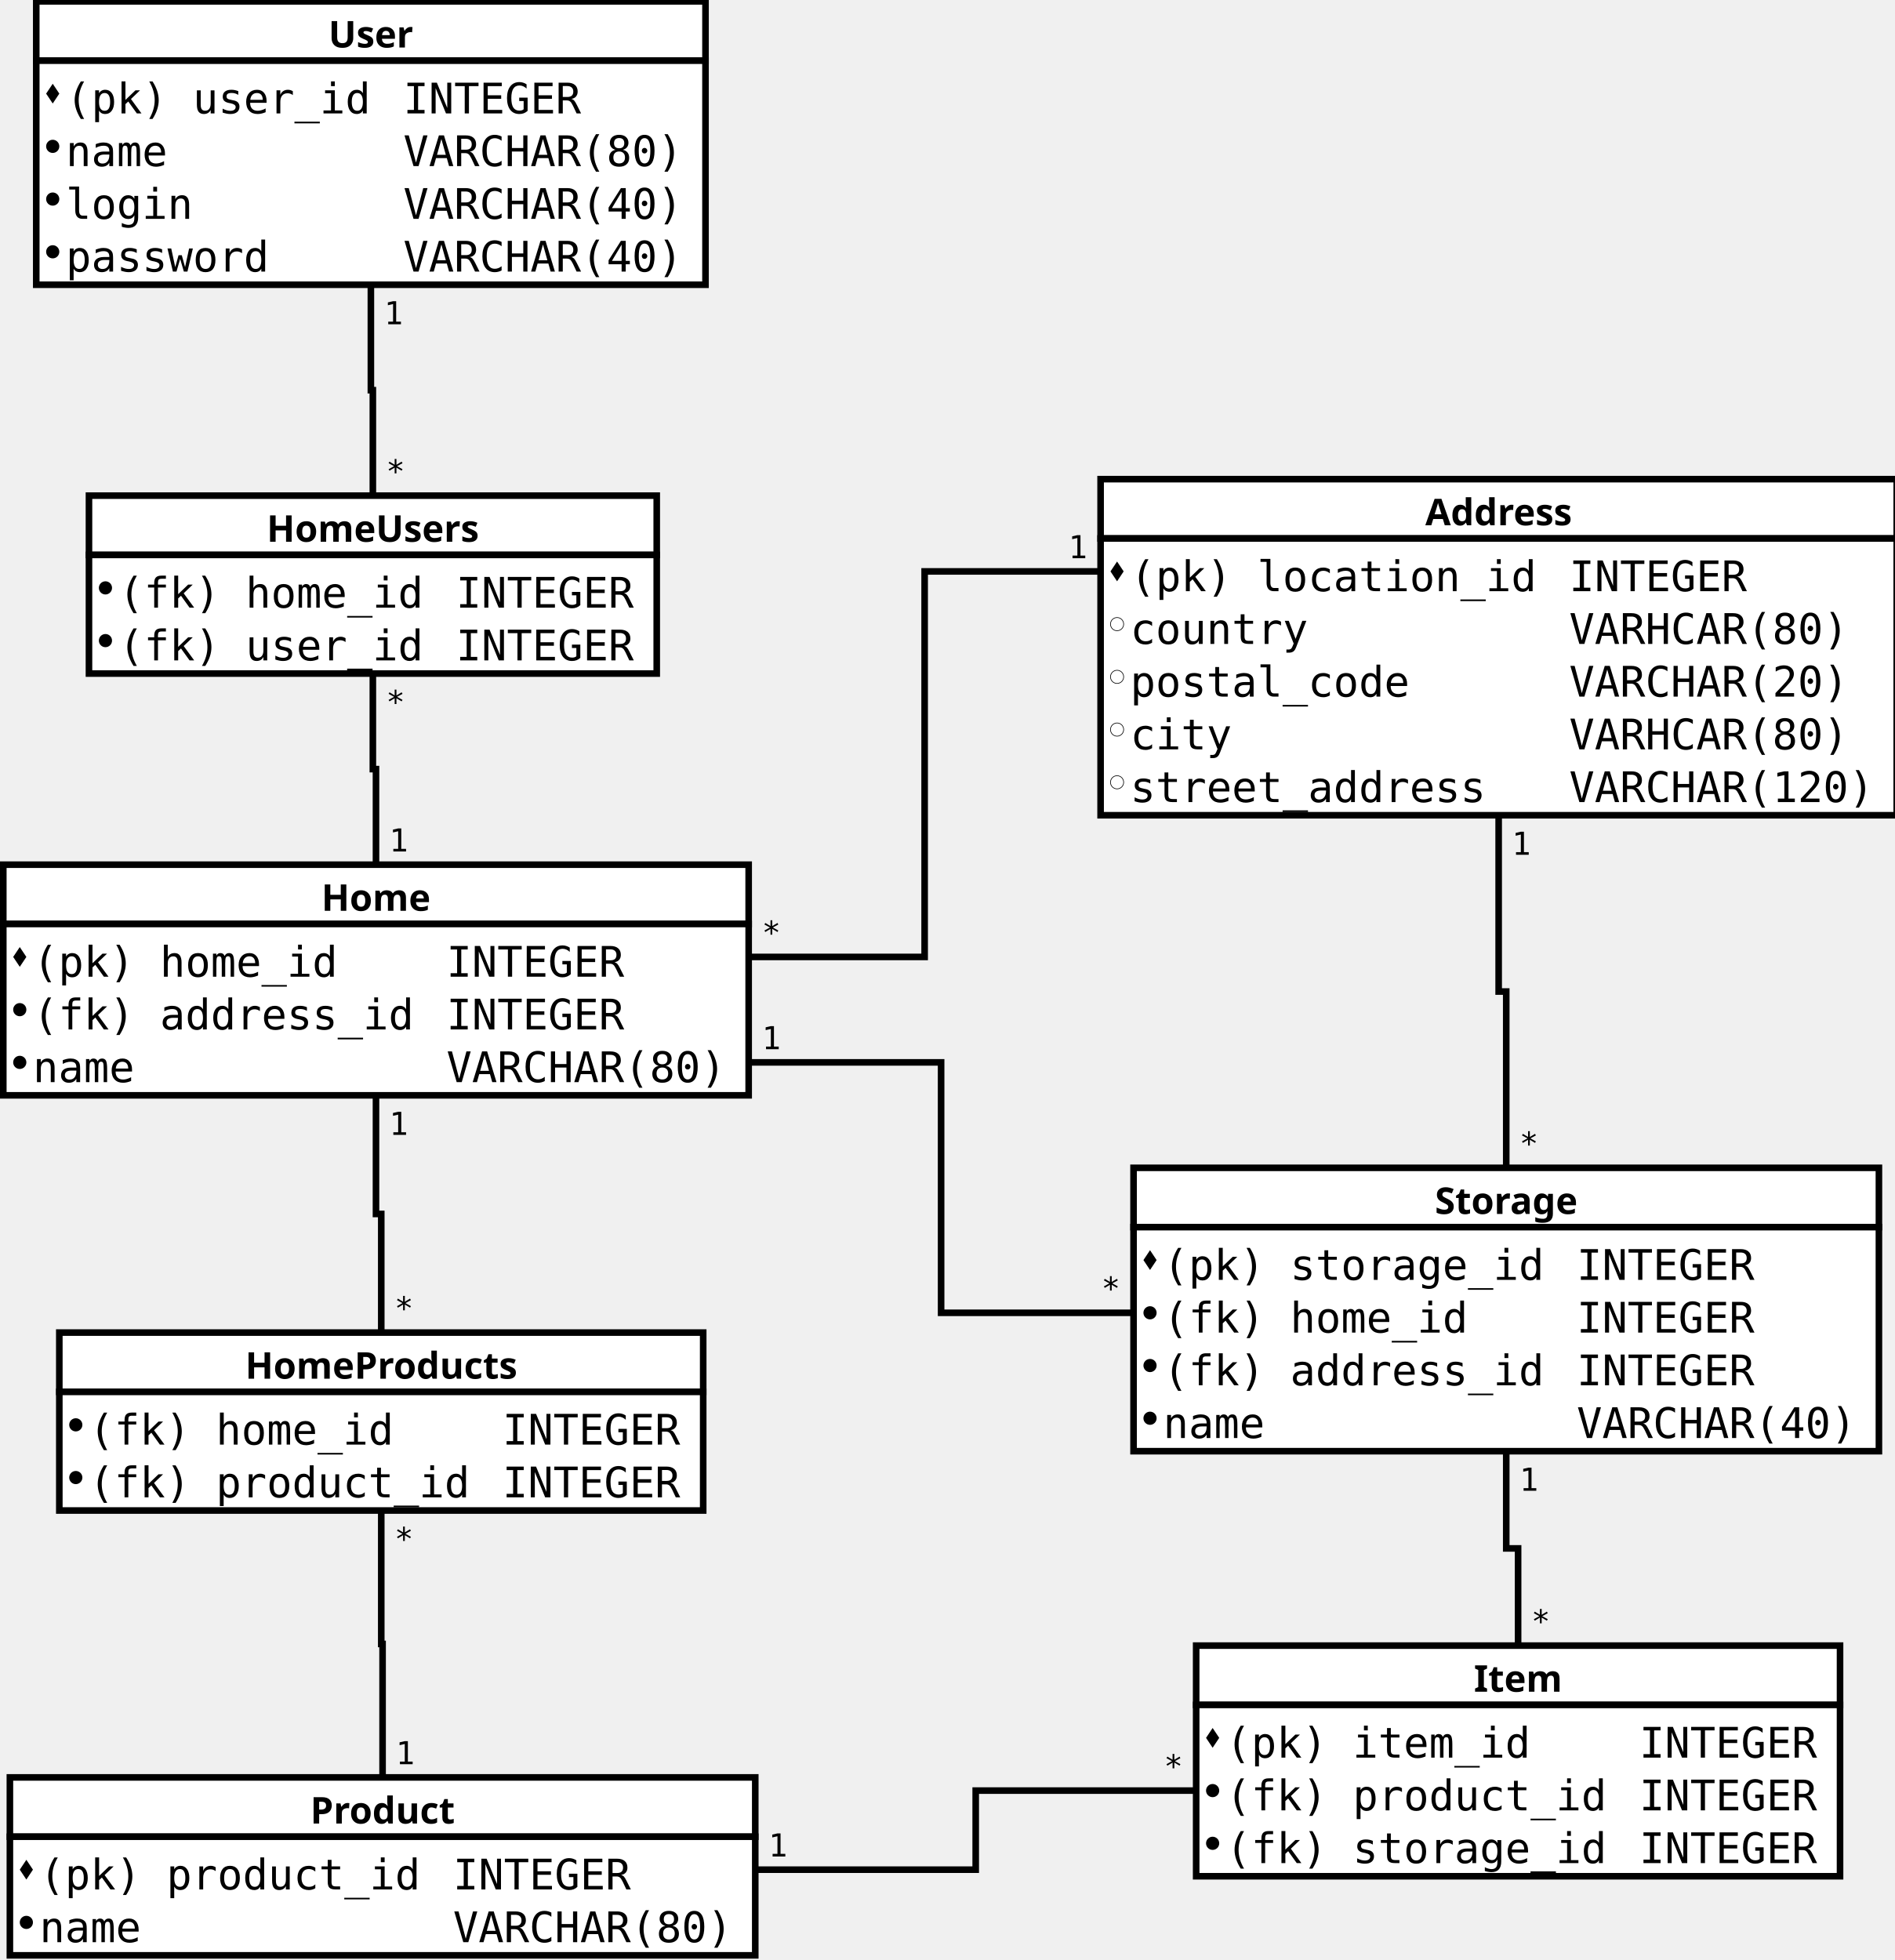
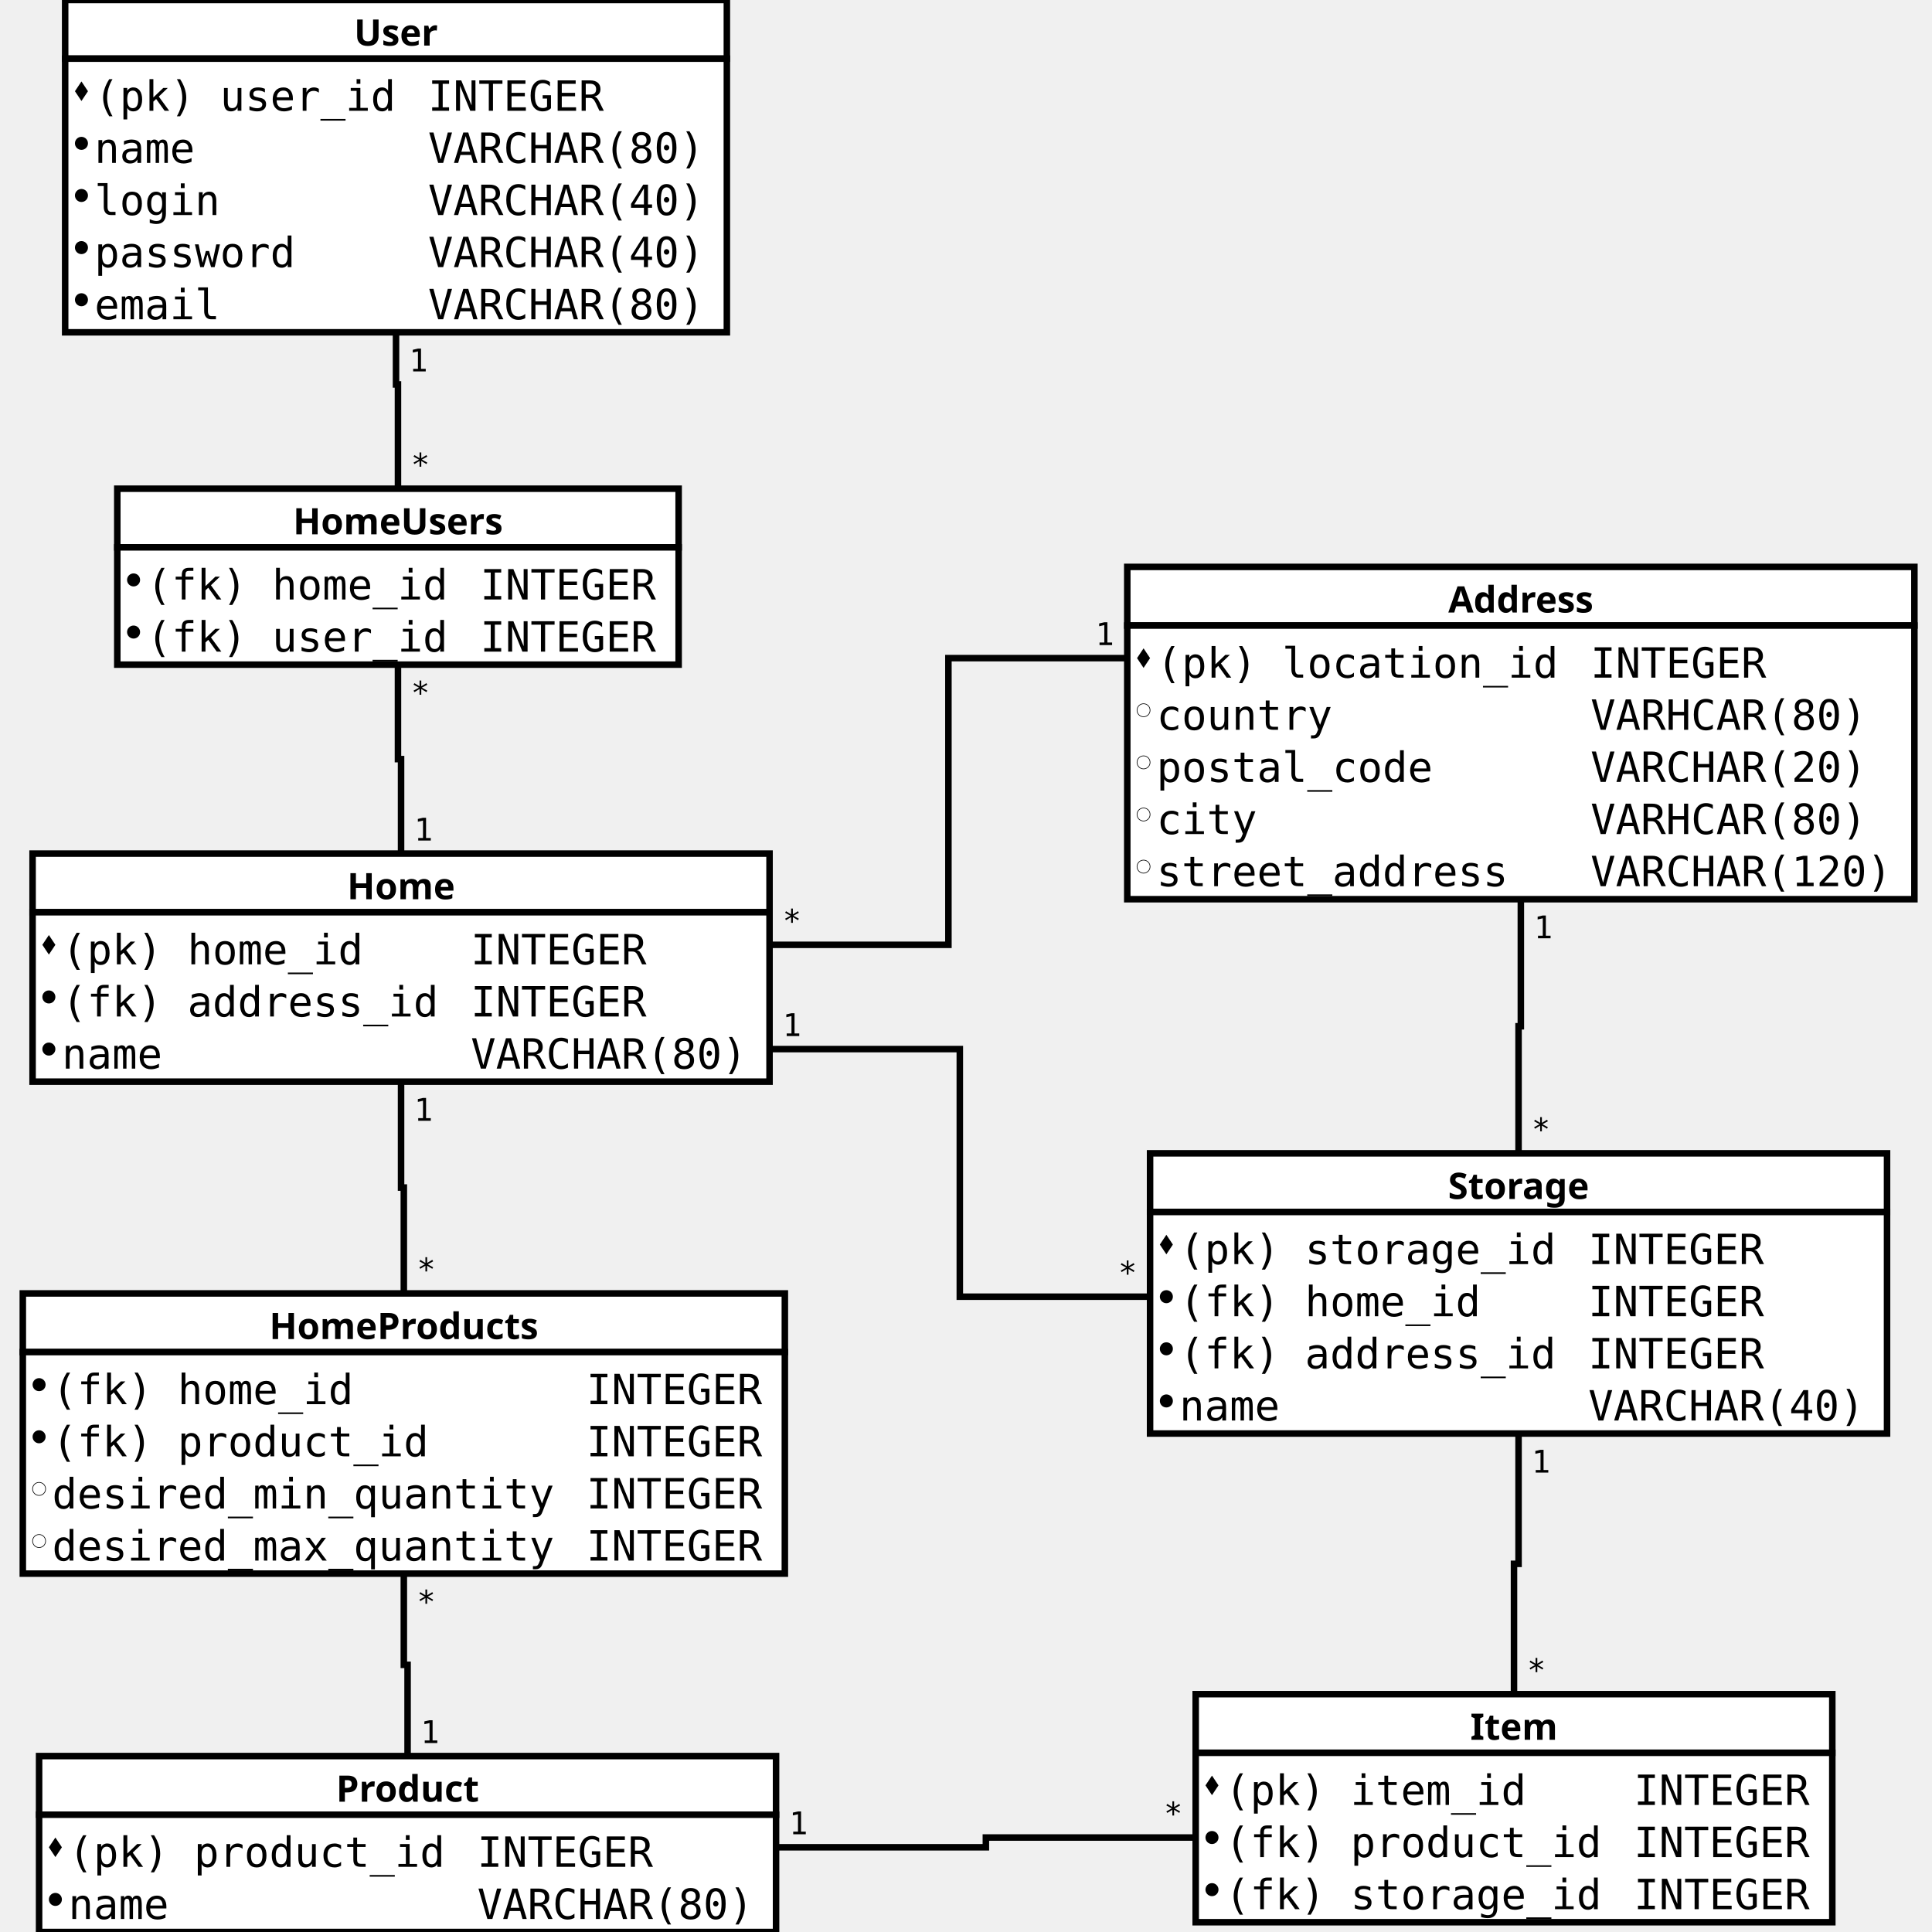
- <svg xmlns="http://www.w3.org/2000/svg" width="29cm" height="30cm" viewBox="-127 -151 575 594">
+ <svg xmlns="http://www.w3.org/2000/svg" width="30cm" height="30cm" viewBox="-130 -151 581 593">
  <g>
    <rect style="fill: #ffffff" x="-124" y="388" width="226.2" height="18" />
    <rect style="fill: none; fill-opacity:0; stroke-width: 2; stroke: #000000" x="-124" y="388" width="226.2" height="18" />
    <text font-size="11.2" style="fill: #000000;text-anchor:middle;font-family:sans-serif;font-style:normal;font-weight:700" x="-10.9" y="402">Product</text>
    <rect style="fill: #ffffff" x="-124" y="406" width="226.2" height="36" />
    <rect style="fill: none; fill-opacity:0; stroke-width: 2; stroke: #000000" x="-124" y="406" width="226.2" height="36" />
    <polygon style="fill: #000000" points="-121,416 -119,419 -117,416 -119,413 " />
    <text font-size="12.8" style="fill: #000000;text-anchor:start;font-family:monospace;font-style:normal;font-weight:normal" x="-115" y="422">(pk) product_id</text>
    <text font-size="12.8" style="fill: #000000;text-anchor:start;font-family:monospace;font-style:normal;font-weight:normal" x="10.5" y="422">INTEGER</text>
    <ellipse style="fill: #000000" cx="-119" cy="432" rx="2" ry="2" />
    <text font-size="12.8" style="fill: #000000;text-anchor:start;font-family:monospace;font-style:normal;font-weight:normal" x="-115" y="438">name</text>
    <text font-size="12.8" style="fill: #000000;text-anchor:start;font-family:monospace;font-style:normal;font-weight:normal" x="10.5" y="438">VARCHAR(80)</text>
  </g>
  <g>
    <rect style="fill: #ffffff" x="217" y="203" width="226.2" height="18" />
    <rect style="fill: none; fill-opacity:0; stroke-width: 2; stroke: #000000" x="217" y="203" width="226.2" height="18" />
    <text font-size="11.2" style="fill: #000000;text-anchor:middle;font-family:sans-serif;font-style:normal;font-weight:700" x="330.1" y="217">Storage</text>
    <rect style="fill: #ffffff" x="217" y="221" width="226.2" height="68" />
    <rect style="fill: none; fill-opacity:0; stroke-width: 2; stroke: #000000" x="217" y="221" width="226.2" height="68" />
    <polygon style="fill: #000000" points="220,231 222,234 224,231 222,228 " />
    <text font-size="12.8" style="fill: #000000;text-anchor:start;font-family:monospace;font-style:normal;font-weight:normal" x="226" y="237">(pk) storage_id</text>
    <text font-size="12.8" style="fill: #000000;text-anchor:start;font-family:monospace;font-style:normal;font-weight:normal" x="351.5" y="237">INTEGER</text>
    <ellipse style="fill: #000000" cx="222" cy="247" rx="2" ry="2" />
    <text font-size="12.8" style="fill: #000000;text-anchor:start;font-family:monospace;font-style:normal;font-weight:normal" x="226" y="253">(fk) home_id</text>
    <text font-size="12.8" style="fill: #000000;text-anchor:start;font-family:monospace;font-style:normal;font-weight:normal" x="351.5" y="253">INTEGER</text>
    <ellipse style="fill: #000000" cx="222" cy="263" rx="2" ry="2" />
    <text font-size="12.8" style="fill: #000000;text-anchor:start;font-family:monospace;font-style:normal;font-weight:normal" x="226" y="269">(fk) address_id</text>
    <text font-size="12.8" style="fill: #000000;text-anchor:start;font-family:monospace;font-style:normal;font-weight:normal" x="351.5" y="269">INTEGER</text>
    <ellipse style="fill: #000000" cx="222" cy="279" rx="2" ry="2" />
    <text font-size="12.8" style="fill: #000000;text-anchor:start;font-family:monospace;font-style:normal;font-weight:normal" x="226" y="285">name</text>
    <text font-size="12.8" style="fill: #000000;text-anchor:start;font-family:monospace;font-style:normal;font-weight:normal" x="351.5" y="285">VARCHAR(40)</text>
  </g>
  <g>
    <rect style="fill: #ffffff" x="-116" y="-151" width="203.1" height="18" />
    <rect style="fill: none; fill-opacity:0; stroke-width: 2; stroke: #000000" x="-116" y="-151" width="203.1" height="18" />
    <text font-size="11.2" style="fill: #000000;text-anchor:middle;font-family:sans-serif;font-style:normal;font-weight:700" x="-14.45" y="-137">User</text>
-     <rect style="fill: #ffffff" x="-116" y="-133" width="203.1" height="68" />
-     <rect style="fill: none; fill-opacity:0; stroke-width: 2; stroke: #000000" x="-116" y="-133" width="203.1" height="68" />
+     <rect style="fill: #ffffff" x="-116" y="-133" width="203.1" height="84" />
+     <rect style="fill: none; fill-opacity:0; stroke-width: 2; stroke: #000000" x="-116" y="-133" width="203.1" height="84" />
    <polygon style="fill: #000000" points="-113,-123 -111,-120 -109,-123 -111,-126 " />
    <text font-size="12.8" style="fill: #000000;text-anchor:start;font-family:monospace;font-style:normal;font-weight:normal" x="-107" y="-117">(pk) user_id</text>
    <text font-size="12.8" style="fill: #000000;text-anchor:start;font-family:monospace;font-style:normal;font-weight:normal" x="-4.6" y="-117">INTEGER</text>
    <ellipse style="fill: #000000" cx="-111" cy="-107" rx="2" ry="2" />
    <text font-size="12.8" style="fill: #000000;text-anchor:start;font-family:monospace;font-style:normal;font-weight:normal" x="-107" y="-101">name</text>
    <text font-size="12.8" style="fill: #000000;text-anchor:start;font-family:monospace;font-style:normal;font-weight:normal" x="-4.6" y="-101">VARCHAR(80)</text>
    <ellipse style="fill: #000000" cx="-111" cy="-91" rx="2" ry="2" />
    <text font-size="12.8" style="fill: #000000;text-anchor:start;font-family:monospace;font-style:normal;font-weight:normal" x="-107" y="-85">login</text>
    <text font-size="12.8" style="fill: #000000;text-anchor:start;font-family:monospace;font-style:normal;font-weight:normal" x="-4.6" y="-85">VARCHAR(40)</text>
    <ellipse style="fill: #000000" cx="-111" cy="-75" rx="2" ry="2" />
    <text font-size="12.8" style="fill: #000000;text-anchor:start;font-family:monospace;font-style:normal;font-weight:normal" x="-107" y="-69">password</text>
    <text font-size="12.8" style="fill: #000000;text-anchor:start;font-family:monospace;font-style:normal;font-weight:normal" x="-4.6" y="-69">VARCHAR(40)</text>
+     <ellipse style="fill: #000000" cx="-111" cy="-59" rx="2" ry="2" />
+     <text font-size="12.8" style="fill: #000000;text-anchor:start;font-family:monospace;font-style:normal;font-weight:normal" x="-107" y="-53">email</text>
+     <text font-size="12.8" style="fill: #000000;text-anchor:start;font-family:monospace;font-style:normal;font-weight:normal" x="-4.6" y="-53">VARCHAR(80)</text>
  </g>
  <g>
-     <rect style="fill: #ffffff" x="207" y="-6" width="241.6" height="18" />
-     <rect style="fill: none; fill-opacity:0; stroke-width: 2; stroke: #000000" x="207" y="-6" width="241.6" height="18" />
-     <text font-size="11.2" style="fill: #000000;text-anchor:middle;font-family:sans-serif;font-style:normal;font-weight:700" x="327.8" y="8">Address</text>
-     <rect style="fill: #ffffff" x="207" y="12" width="241.6" height="84" />
-     <rect style="fill: none; fill-opacity:0; stroke-width: 2; stroke: #000000" x="207" y="12" width="241.6" height="84" />
-     <polygon style="fill: #000000" points="210,22 212,25 214,22 212,19 " />
-     <text font-size="12.8" style="fill: #000000;text-anchor:start;font-family:monospace;font-style:normal;font-weight:normal" x="216" y="28">(pk) location_id</text>
-     <text font-size="12.8" style="fill: #000000;text-anchor:start;font-family:monospace;font-style:normal;font-weight:normal" x="349.2" y="28">INTEGER</text>
-     <ellipse style="fill: none; fill-opacity:0; stroke-width: 0.2; stroke: #000000" cx="212" cy="38" rx="2" ry="2" />
-     <text font-size="12.8" style="fill: #000000;text-anchor:start;font-family:monospace;font-style:normal;font-weight:normal" x="216" y="44">country</text>
-     <text font-size="12.8" style="fill: #000000;text-anchor:start;font-family:monospace;font-style:normal;font-weight:normal" x="349.2" y="44">VARHCAR(80)</text>
-     <ellipse style="fill: none; fill-opacity:0; stroke-width: 0.2; stroke: #000000" cx="212" cy="54" rx="2" ry="2" />
-     <text font-size="12.8" style="fill: #000000;text-anchor:start;font-family:monospace;font-style:normal;font-weight:normal" x="216" y="60">postal_code</text>
-     <text font-size="12.8" style="fill: #000000;text-anchor:start;font-family:monospace;font-style:normal;font-weight:normal" x="349.2" y="60">VARCHAR(20)</text>
-     <ellipse style="fill: none; fill-opacity:0; stroke-width: 0.2; stroke: #000000" cx="212" cy="70" rx="2" ry="2" />
-     <text font-size="12.8" style="fill: #000000;text-anchor:start;font-family:monospace;font-style:normal;font-weight:normal" x="216" y="76">city</text>
-     <text font-size="12.8" style="fill: #000000;text-anchor:start;font-family:monospace;font-style:normal;font-weight:normal" x="349.2" y="76">VARHCAR(80)</text>
-     <ellipse style="fill: none; fill-opacity:0; stroke-width: 0.2; stroke: #000000" cx="212" cy="86" rx="2" ry="2" />
-     <text font-size="12.8" style="fill: #000000;text-anchor:start;font-family:monospace;font-style:normal;font-weight:normal" x="216" y="92">street_address</text>
-     <text font-size="12.8" style="fill: #000000;text-anchor:start;font-family:monospace;font-style:normal;font-weight:normal" x="349.2" y="92">VARCHAR(120)</text>
+     <rect style="fill: #ffffff" x="210" y="23" width="241.6" height="18" />
+     <rect style="fill: none; fill-opacity:0; stroke-width: 2; stroke: #000000" x="210" y="23" width="241.6" height="18" />
+     <text font-size="11.2" style="fill: #000000;text-anchor:middle;font-family:sans-serif;font-style:normal;font-weight:700" x="330.8" y="37">Address</text>
+     <rect style="fill: #ffffff" x="210" y="41" width="241.6" height="84" />
+     <rect style="fill: none; fill-opacity:0; stroke-width: 2; stroke: #000000" x="210" y="41" width="241.6" height="84" />
+     <polygon style="fill: #000000" points="213,51 215,54 217,51 215,48 " />
+     <text font-size="12.8" style="fill: #000000;text-anchor:start;font-family:monospace;font-style:normal;font-weight:normal" x="219" y="57">(pk) location_id</text>
+     <text font-size="12.8" style="fill: #000000;text-anchor:start;font-family:monospace;font-style:normal;font-weight:normal" x="352.2" y="57">INTEGER</text>
+     <ellipse style="fill: none; fill-opacity:0; stroke-width: 0.2; stroke: #000000" cx="215" cy="67" rx="2" ry="2" />
+     <text font-size="12.8" style="fill: #000000;text-anchor:start;font-family:monospace;font-style:normal;font-weight:normal" x="219" y="73">country</text>
+     <text font-size="12.8" style="fill: #000000;text-anchor:start;font-family:monospace;font-style:normal;font-weight:normal" x="352.2" y="73">VARHCAR(80)</text>
+     <ellipse style="fill: none; fill-opacity:0; stroke-width: 0.2; stroke: #000000" cx="215" cy="83" rx="2" ry="2" />
+     <text font-size="12.8" style="fill: #000000;text-anchor:start;font-family:monospace;font-style:normal;font-weight:normal" x="219" y="89">postal_code</text>
+     <text font-size="12.8" style="fill: #000000;text-anchor:start;font-family:monospace;font-style:normal;font-weight:normal" x="352.2" y="89">VARCHAR(20)</text>
+     <ellipse style="fill: none; fill-opacity:0; stroke-width: 0.2; stroke: #000000" cx="215" cy="99" rx="2" ry="2" />
+     <text font-size="12.8" style="fill: #000000;text-anchor:start;font-family:monospace;font-style:normal;font-weight:normal" x="219" y="105">city</text>
+     <text font-size="12.8" style="fill: #000000;text-anchor:start;font-family:monospace;font-style:normal;font-weight:normal" x="352.2" y="105">VARHCAR(80)</text>
+     <ellipse style="fill: none; fill-opacity:0; stroke-width: 0.2; stroke: #000000" cx="215" cy="115" rx="2" ry="2" />
+     <text font-size="12.8" style="fill: #000000;text-anchor:start;font-family:monospace;font-style:normal;font-weight:normal" x="219" y="121">street_address</text>
+     <text font-size="12.8" style="fill: #000000;text-anchor:start;font-family:monospace;font-style:normal;font-weight:normal" x="352.2" y="121">VARCHAR(120)</text>
  </g>
  <g>
    <rect style="fill: #ffffff" x="-126" y="111" width="226.2" height="18" />
    <rect style="fill: none; fill-opacity:0; stroke-width: 2; stroke: #000000" x="-126" y="111" width="226.2" height="18" />
    <text font-size="11.2" style="fill: #000000;text-anchor:middle;font-family:sans-serif;font-style:normal;font-weight:700" x="-12.9" y="125">Home</text>
    <rect style="fill: #ffffff" x="-126" y="129" width="226.2" height="52" />
    <rect style="fill: none; fill-opacity:0; stroke-width: 2; stroke: #000000" x="-126" y="129" width="226.2" height="52" />
    <polygon style="fill: #000000" points="-123,139 -121,142 -119,139 -121,136 " />
    <text font-size="12.8" style="fill: #000000;text-anchor:start;font-family:monospace;font-style:normal;font-weight:normal" x="-117" y="145">(pk) home_id</text>
    <text font-size="12.8" style="fill: #000000;text-anchor:start;font-family:monospace;font-style:normal;font-weight:normal" x="8.5" y="145">INTEGER</text>
    <ellipse style="fill: #000000" cx="-121" cy="155" rx="2" ry="2" />
    <text font-size="12.8" style="fill: #000000;text-anchor:start;font-family:monospace;font-style:normal;font-weight:normal" x="-117" y="161">(fk) address_id</text>
    <text font-size="12.8" style="fill: #000000;text-anchor:start;font-family:monospace;font-style:normal;font-weight:normal" x="8.5" y="161">INTEGER</text>
    <ellipse style="fill: #000000" cx="-121" cy="171" rx="2" ry="2" />
    <text font-size="12.8" style="fill: #000000;text-anchor:start;font-family:monospace;font-style:normal;font-weight:normal" x="-117" y="177">name</text>
    <text font-size="12.8" style="fill: #000000;text-anchor:start;font-family:monospace;font-style:normal;font-weight:normal" x="8.5" y="177">VARCHAR(80)</text>
  </g>
  <g>
-     <rect style="fill: #ffffff" x="236" y="348" width="195.4" height="18" />
-     <rect style="fill: none; fill-opacity:0; stroke-width: 2; stroke: #000000" x="236" y="348" width="195.4" height="18" />
-     <text font-size="11.2" style="fill: #000000;text-anchor:middle;font-family:sans-serif;font-style:normal;font-weight:700" x="333.7" y="362">Item</text>
-     <rect style="fill: #ffffff" x="236" y="366" width="195.4" height="52" />
-     <rect style="fill: none; fill-opacity:0; stroke-width: 2; stroke: #000000" x="236" y="366" width="195.4" height="52" />
-     <polygon style="fill: #000000" points="239,376 241,379 243,376 241,373 " />
-     <text font-size="12.8" style="fill: #000000;text-anchor:start;font-family:monospace;font-style:normal;font-weight:normal" x="245" y="382">(pk) item_id</text>
-     <text font-size="12.8" style="fill: #000000;text-anchor:start;font-family:monospace;font-style:normal;font-weight:normal" x="370.5" y="382">INTEGER</text>
-     <ellipse style="fill: #000000" cx="241" cy="392" rx="2" ry="2" />
-     <text font-size="12.8" style="fill: #000000;text-anchor:start;font-family:monospace;font-style:normal;font-weight:normal" x="245" y="398">(fk) product_id</text>
-     <text font-size="12.8" style="fill: #000000;text-anchor:start;font-family:monospace;font-style:normal;font-weight:normal" x="370.5" y="398">INTEGER</text>
-     <ellipse style="fill: #000000" cx="241" cy="408" rx="2" ry="2" />
-     <text font-size="12.8" style="fill: #000000;text-anchor:start;font-family:monospace;font-style:normal;font-weight:normal" x="245" y="414">(fk) storage_id</text>
-     <text font-size="12.8" style="fill: #000000;text-anchor:start;font-family:monospace;font-style:normal;font-weight:normal" x="370.5" y="414">INTEGER</text>
+     <rect style="fill: #ffffff" x="231" y="369" width="195.4" height="18" />
+     <rect style="fill: none; fill-opacity:0; stroke-width: 2; stroke: #000000" x="231" y="369" width="195.4" height="18" />
+     <text font-size="11.2" style="fill: #000000;text-anchor:middle;font-family:sans-serif;font-style:normal;font-weight:700" x="328.7" y="383">Item</text>
+     <rect style="fill: #ffffff" x="231" y="387" width="195.4" height="52" />
+     <rect style="fill: none; fill-opacity:0; stroke-width: 2; stroke: #000000" x="231" y="387" width="195.4" height="52" />
+     <polygon style="fill: #000000" points="234,397 236,400 238,397 236,394 " />
+     <text font-size="12.8" style="fill: #000000;text-anchor:start;font-family:monospace;font-style:normal;font-weight:normal" x="240" y="403">(pk) item_id</text>
+     <text font-size="12.8" style="fill: #000000;text-anchor:start;font-family:monospace;font-style:normal;font-weight:normal" x="365.5" y="403">INTEGER</text>
+     <ellipse style="fill: #000000" cx="236" cy="413" rx="2" ry="2" />
+     <text font-size="12.8" style="fill: #000000;text-anchor:start;font-family:monospace;font-style:normal;font-weight:normal" x="240" y="419">(fk) product_id</text>
+     <text font-size="12.8" style="fill: #000000;text-anchor:start;font-family:monospace;font-style:normal;font-weight:normal" x="365.5" y="419">INTEGER</text>
+     <ellipse style="fill: #000000" cx="236" cy="429" rx="2" ry="2" />
+     <text font-size="12.8" style="fill: #000000;text-anchor:start;font-family:monospace;font-style:normal;font-weight:normal" x="240" y="435">(fk) storage_id</text>
+     <text font-size="12.8" style="fill: #000000;text-anchor:start;font-family:monospace;font-style:normal;font-weight:normal" x="365.5" y="435">INTEGER</text>
  </g>
  <g>
    <rect style="fill: #ffffff" x="-100" y="-1" width="172.3" height="18" />
    <rect style="fill: none; fill-opacity:0; stroke-width: 2; stroke: #000000" x="-100" y="-1" width="172.3" height="18" />
    <text font-size="11.2" style="fill: #000000;text-anchor:middle;font-family:sans-serif;font-style:normal;font-weight:700" x="-13.85" y="13">HomeUsers</text>
    <rect style="fill: #ffffff" x="-100" y="17" width="172.3" height="36" />
    <rect style="fill: none; fill-opacity:0; stroke-width: 2; stroke: #000000" x="-100" y="17" width="172.3" height="36" />
    <ellipse style="fill: #000000" cx="-95" cy="27" rx="2" ry="2" />
    <text font-size="12.8" style="fill: #000000;text-anchor:start;font-family:monospace;font-style:normal;font-weight:normal" x="-91" y="33">(fk) home_id</text>
    <text font-size="12.8" style="fill: #000000;text-anchor:start;font-family:monospace;font-style:normal;font-weight:normal" x="11.4" y="33">INTEGER</text>
    <ellipse style="fill: #000000" cx="-95" cy="43" rx="2" ry="2" />
    <text font-size="12.8" style="fill: #000000;text-anchor:start;font-family:monospace;font-style:normal;font-weight:normal" x="-91" y="49">(fk) user_id</text>
    <text font-size="12.8" style="fill: #000000;text-anchor:start;font-family:monospace;font-style:normal;font-weight:normal" x="11.4" y="49">INTEGER</text>
  </g>
  <g>
-     <polyline style="fill: none; fill-opacity:0; stroke-width: 2; stroke: #000000" points="-14.45,-65 -14.45,-33 -13.85,-33 -13.85,-1 " />
-     <text font-size="9.6" style="fill: #000000;text-anchor:start;font-family:monospace;font-style:normal;font-weight:normal" x="-10.45" y="-53">1</text>
+     <polyline style="fill: none; fill-opacity:0; stroke-width: 2; stroke: #000000" points="-14.45,-49 -14.45,-33 -13.85,-33 -13.85,-1 " />
+     <text font-size="9.6" style="fill: #000000;text-anchor:start;font-family:monospace;font-style:normal;font-weight:normal" x="-10.45" y="-37">1</text>
    <text font-size="9.6" style="fill: #000000;text-anchor:start;font-family:monospace;font-style:normal;font-weight:normal" x="-9.85" y="-5">*</text>
  </g>
  <g>
    <polyline style="fill: none; fill-opacity:0; stroke-width: 2; stroke: #000000" points="-13.85,53 -13.85,82 -12.9,82 -12.9,111 " />
    <text font-size="9.6" style="fill: #000000;text-anchor:start;font-family:monospace;font-style:normal;font-weight:normal" x="-9.85" y="65">*</text>
    <text font-size="9.6" style="fill: #000000;text-anchor:start;font-family:monospace;font-style:normal;font-weight:normal" x="-8.9" y="107">1</text>
  </g>
  <g>
-     <rect style="fill: #ffffff" x="-109" y="253" width="195.4" height="18" />
-     <rect style="fill: none; fill-opacity:0; stroke-width: 2; stroke: #000000" x="-109" y="253" width="195.4" height="18" />
-     <text font-size="11.2" style="fill: #000000;text-anchor:middle;font-family:sans-serif;font-style:normal;font-weight:700" x="-11.3" y="267">HomeProducts</text>
-     <rect style="fill: #ffffff" x="-109" y="271" width="195.4" height="36" />
-     <rect style="fill: none; fill-opacity:0; stroke-width: 2; stroke: #000000" x="-109" y="271" width="195.4" height="36" />
-     <ellipse style="fill: #000000" cx="-104" cy="281" rx="2" ry="2" />
-     <text font-size="12.8" style="fill: #000000;text-anchor:start;font-family:monospace;font-style:normal;font-weight:normal" x="-100" y="287">(fk) home_id</text>
-     <text font-size="12.8" style="fill: #000000;text-anchor:start;font-family:monospace;font-style:normal;font-weight:normal" x="25.5" y="287">INTEGER</text>
-     <ellipse style="fill: #000000" cx="-104" cy="297" rx="2" ry="2" />
-     <text font-size="12.8" style="fill: #000000;text-anchor:start;font-family:monospace;font-style:normal;font-weight:normal" x="-100" y="303">(fk) product_id</text>
-     <text font-size="12.8" style="fill: #000000;text-anchor:start;font-family:monospace;font-style:normal;font-weight:normal" x="25.5" y="303">INTEGER</text>
+     <rect style="fill: #ffffff" x="-129" y="246" width="233.9" height="18" />
+     <rect style="fill: none; fill-opacity:0; stroke-width: 2; stroke: #000000" x="-129" y="246" width="233.9" height="18" />
+     <text font-size="11.2" style="fill: #000000;text-anchor:middle;font-family:sans-serif;font-style:normal;font-weight:700" x="-12.05" y="260">HomeProducts</text>
+     <rect style="fill: #ffffff" x="-129" y="264" width="233.9" height="68" />
+     <rect style="fill: none; fill-opacity:0; stroke-width: 2; stroke: #000000" x="-129" y="264" width="233.9" height="68" />
+     <ellipse style="fill: #000000" cx="-124" cy="274" rx="2" ry="2" />
+     <text font-size="12.8" style="fill: #000000;text-anchor:start;font-family:monospace;font-style:normal;font-weight:normal" x="-120" y="280">(fk) home_id</text>
+     <text font-size="12.8" style="fill: #000000;text-anchor:start;font-family:monospace;font-style:normal;font-weight:normal" x="44" y="280">INTEGER</text>
+     <ellipse style="fill: #000000" cx="-124" cy="290" rx="2" ry="2" />
+     <text font-size="12.8" style="fill: #000000;text-anchor:start;font-family:monospace;font-style:normal;font-weight:normal" x="-120" y="296">(fk) product_id</text>
+     <text font-size="12.8" style="fill: #000000;text-anchor:start;font-family:monospace;font-style:normal;font-weight:normal" x="44" y="296">INTEGER</text>
+     <ellipse style="fill: none; fill-opacity:0; stroke-width: 0.2; stroke: #000000" cx="-124" cy="306" rx="2" ry="2" />
+     <text font-size="12.8" style="fill: #000000;text-anchor:start;font-family:monospace;font-style:normal;font-weight:normal" x="-120" y="312">desired_min_quantity</text>
+     <text font-size="12.8" style="fill: #000000;text-anchor:start;font-family:monospace;font-style:normal;font-weight:normal" x="44" y="312">INTEGER</text>
+     <ellipse style="fill: none; fill-opacity:0; stroke-width: 0.2; stroke: #000000" cx="-124" cy="322" rx="2" ry="2" />
+     <text font-size="12.8" style="fill: #000000;text-anchor:start;font-family:monospace;font-style:normal;font-weight:normal" x="-120" y="328">desired_max_quantity</text>
+     <text font-size="12.8" style="fill: #000000;text-anchor:start;font-family:monospace;font-style:normal;font-weight:normal" x="44" y="328">INTEGER</text>
  </g>
  <g>
-     <polyline style="fill: none; fill-opacity:0; stroke-width: 2; stroke: #000000" points="-12.9,181 -12.9,217 -11.3,217 -11.3,253 " />
+     <polyline style="fill: none; fill-opacity:0; stroke-width: 2; stroke: #000000" points="-12.9,181 -12.9,213.5 -12.05,213.5 -12.05,246 " />
    <text font-size="9.6" style="fill: #000000;text-anchor:start;font-family:monospace;font-style:normal;font-weight:normal" x="-8.9" y="193">1</text>
-     <text font-size="9.6" style="fill: #000000;text-anchor:start;font-family:monospace;font-style:normal;font-weight:normal" x="-7.3" y="249">*</text>
+     <text font-size="9.6" style="fill: #000000;text-anchor:start;font-family:monospace;font-style:normal;font-weight:normal" x="-8.05" y="242">*</text>
  </g>
  <g>
-     <polyline style="fill: none; fill-opacity:0; stroke-width: 2; stroke: #000000" points="-11.3,307 -11.3,347.5 -10.9,347.5 -10.9,388 " />
-     <text font-size="9.6" style="fill: #000000;text-anchor:start;font-family:monospace;font-style:normal;font-weight:normal" x="-7.3" y="319">*</text>
+     <polyline style="fill: none; fill-opacity:0; stroke-width: 2; stroke: #000000" points="-12.05,332 -12.05,360 -10.9,360 -10.9,388 " />
+     <text font-size="9.6" style="fill: #000000;text-anchor:start;font-family:monospace;font-style:normal;font-weight:normal" x="-8.05" y="344">*</text>
    <text font-size="9.6" style="fill: #000000;text-anchor:start;font-family:monospace;font-style:normal;font-weight:normal" x="-6.9" y="384">1</text>
  </g>
  <g>
    <polyline style="fill: none; fill-opacity:0; stroke-width: 2; stroke: #000000" points="100.2,171 158.6,171 158.6,247 217,247 " />
    <text font-size="9.6" style="fill: #000000;text-anchor:start;font-family:monospace;font-style:normal;font-weight:normal" x="104.2" y="167">1</text>
    <text font-size="9.6" style="fill: #000000;text-anchor:end;font-family:monospace;font-style:normal;font-weight:normal" x="213" y="243">*</text>
  </g>
  <g>
-     <polyline style="fill: none; fill-opacity:0; stroke-width: 2; stroke: #000000" points="330.1,289 330.1,318.5 333.7,318.5 333.7,348 " />
+     <polyline style="fill: none; fill-opacity:0; stroke-width: 2; stroke: #000000" points="330.1,289 330.1,329 328.7,329 328.7,369 " />
    <text font-size="9.6" style="fill: #000000;text-anchor:start;font-family:monospace;font-style:normal;font-weight:normal" x="334.1" y="301">1</text>
-     <text font-size="9.6" style="fill: #000000;text-anchor:start;font-family:monospace;font-style:normal;font-weight:normal" x="337.7" y="344">*</text>
+     <text font-size="9.6" style="fill: #000000;text-anchor:start;font-family:monospace;font-style:normal;font-weight:normal" x="332.7" y="365">*</text>
  </g>
  <g>
-     <polyline style="fill: none; fill-opacity:0; stroke-width: 2; stroke: #000000" points="102.2,416 169.1,416 169.1,392 236,392 " />
+     <polyline style="fill: none; fill-opacity:0; stroke-width: 2; stroke: #000000" points="102.2,416 166.6,416 166.6,413 231,413 " />
    <text font-size="9.6" style="fill: #000000;text-anchor:start;font-family:monospace;font-style:normal;font-weight:normal" x="106.2" y="412">1</text>
-     <text font-size="9.6" style="fill: #000000;text-anchor:end;font-family:monospace;font-style:normal;font-weight:normal" x="232" y="388">*</text>
+     <text font-size="9.6" style="fill: #000000;text-anchor:end;font-family:monospace;font-style:normal;font-weight:normal" x="227" y="409">*</text>
  </g>
  <g>
-     <polyline style="fill: none; fill-opacity:0; stroke-width: 2; stroke: #000000" points="100.2,139 153.6,139 153.6,22 207,22 " />
+     <polyline style="fill: none; fill-opacity:0; stroke-width: 2; stroke: #000000" points="100.2,139 155.1,139 155.1,51 210,51 " />
    <text font-size="9.6" style="fill: #000000;text-anchor:start;font-family:monospace;font-style:normal;font-weight:normal" x="104.2" y="135">*</text>
-     <text font-size="9.6" style="fill: #000000;text-anchor:end;font-family:monospace;font-style:normal;font-weight:normal" x="203" y="18">1</text>
+     <text font-size="9.6" style="fill: #000000;text-anchor:end;font-family:monospace;font-style:normal;font-weight:normal" x="206" y="47">1</text>
  </g>
  <g>
-     <polyline style="fill: none; fill-opacity:0; stroke-width: 2; stroke: #000000" points="327.8,96 327.8,149.5 330.1,149.5 330.1,203 " />
-     <text font-size="9.6" style="fill: #000000;text-anchor:start;font-family:monospace;font-style:normal;font-weight:normal" x="331.8" y="108">1</text>
+     <polyline style="fill: none; fill-opacity:0; stroke-width: 2; stroke: #000000" points="330.8,125 330.8,164 330.1,164 330.1,203 " />
+     <text font-size="9.6" style="fill: #000000;text-anchor:start;font-family:monospace;font-style:normal;font-weight:normal" x="334.8" y="137">1</text>
    <text font-size="9.6" style="fill: #000000;text-anchor:start;font-family:monospace;font-style:normal;font-weight:normal" x="334.1" y="199">*</text>
  </g>
</svg>
